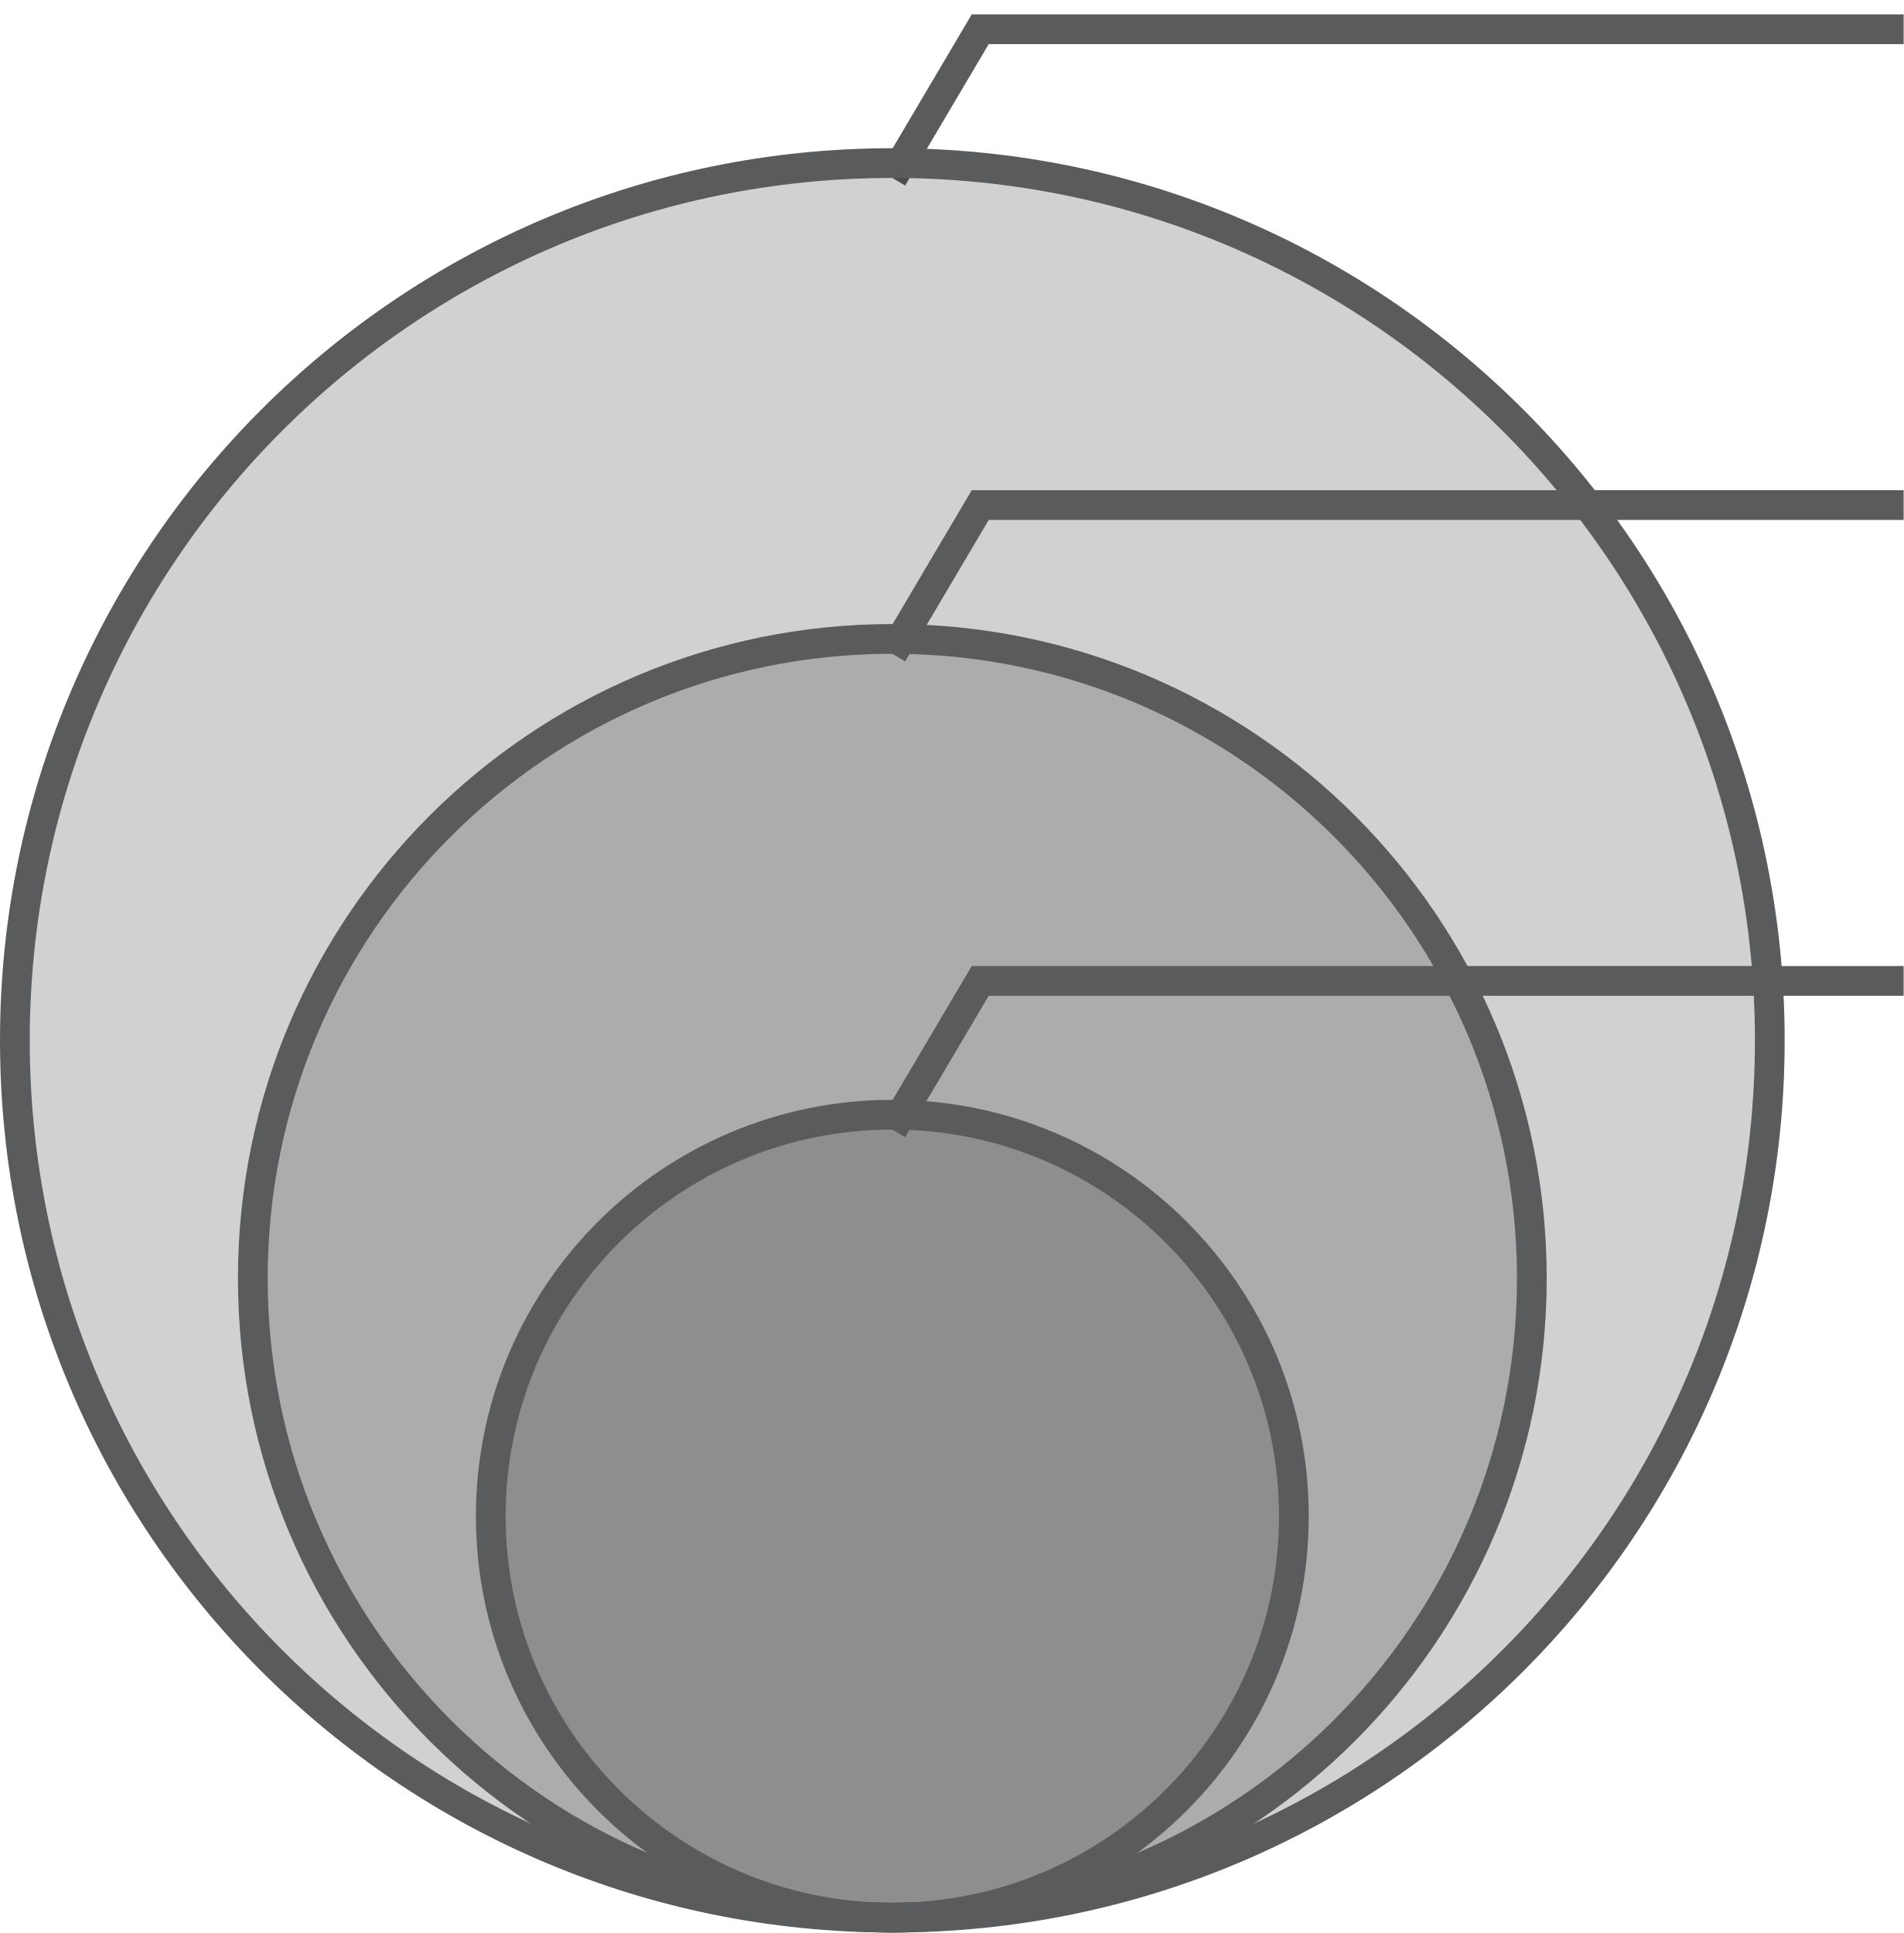
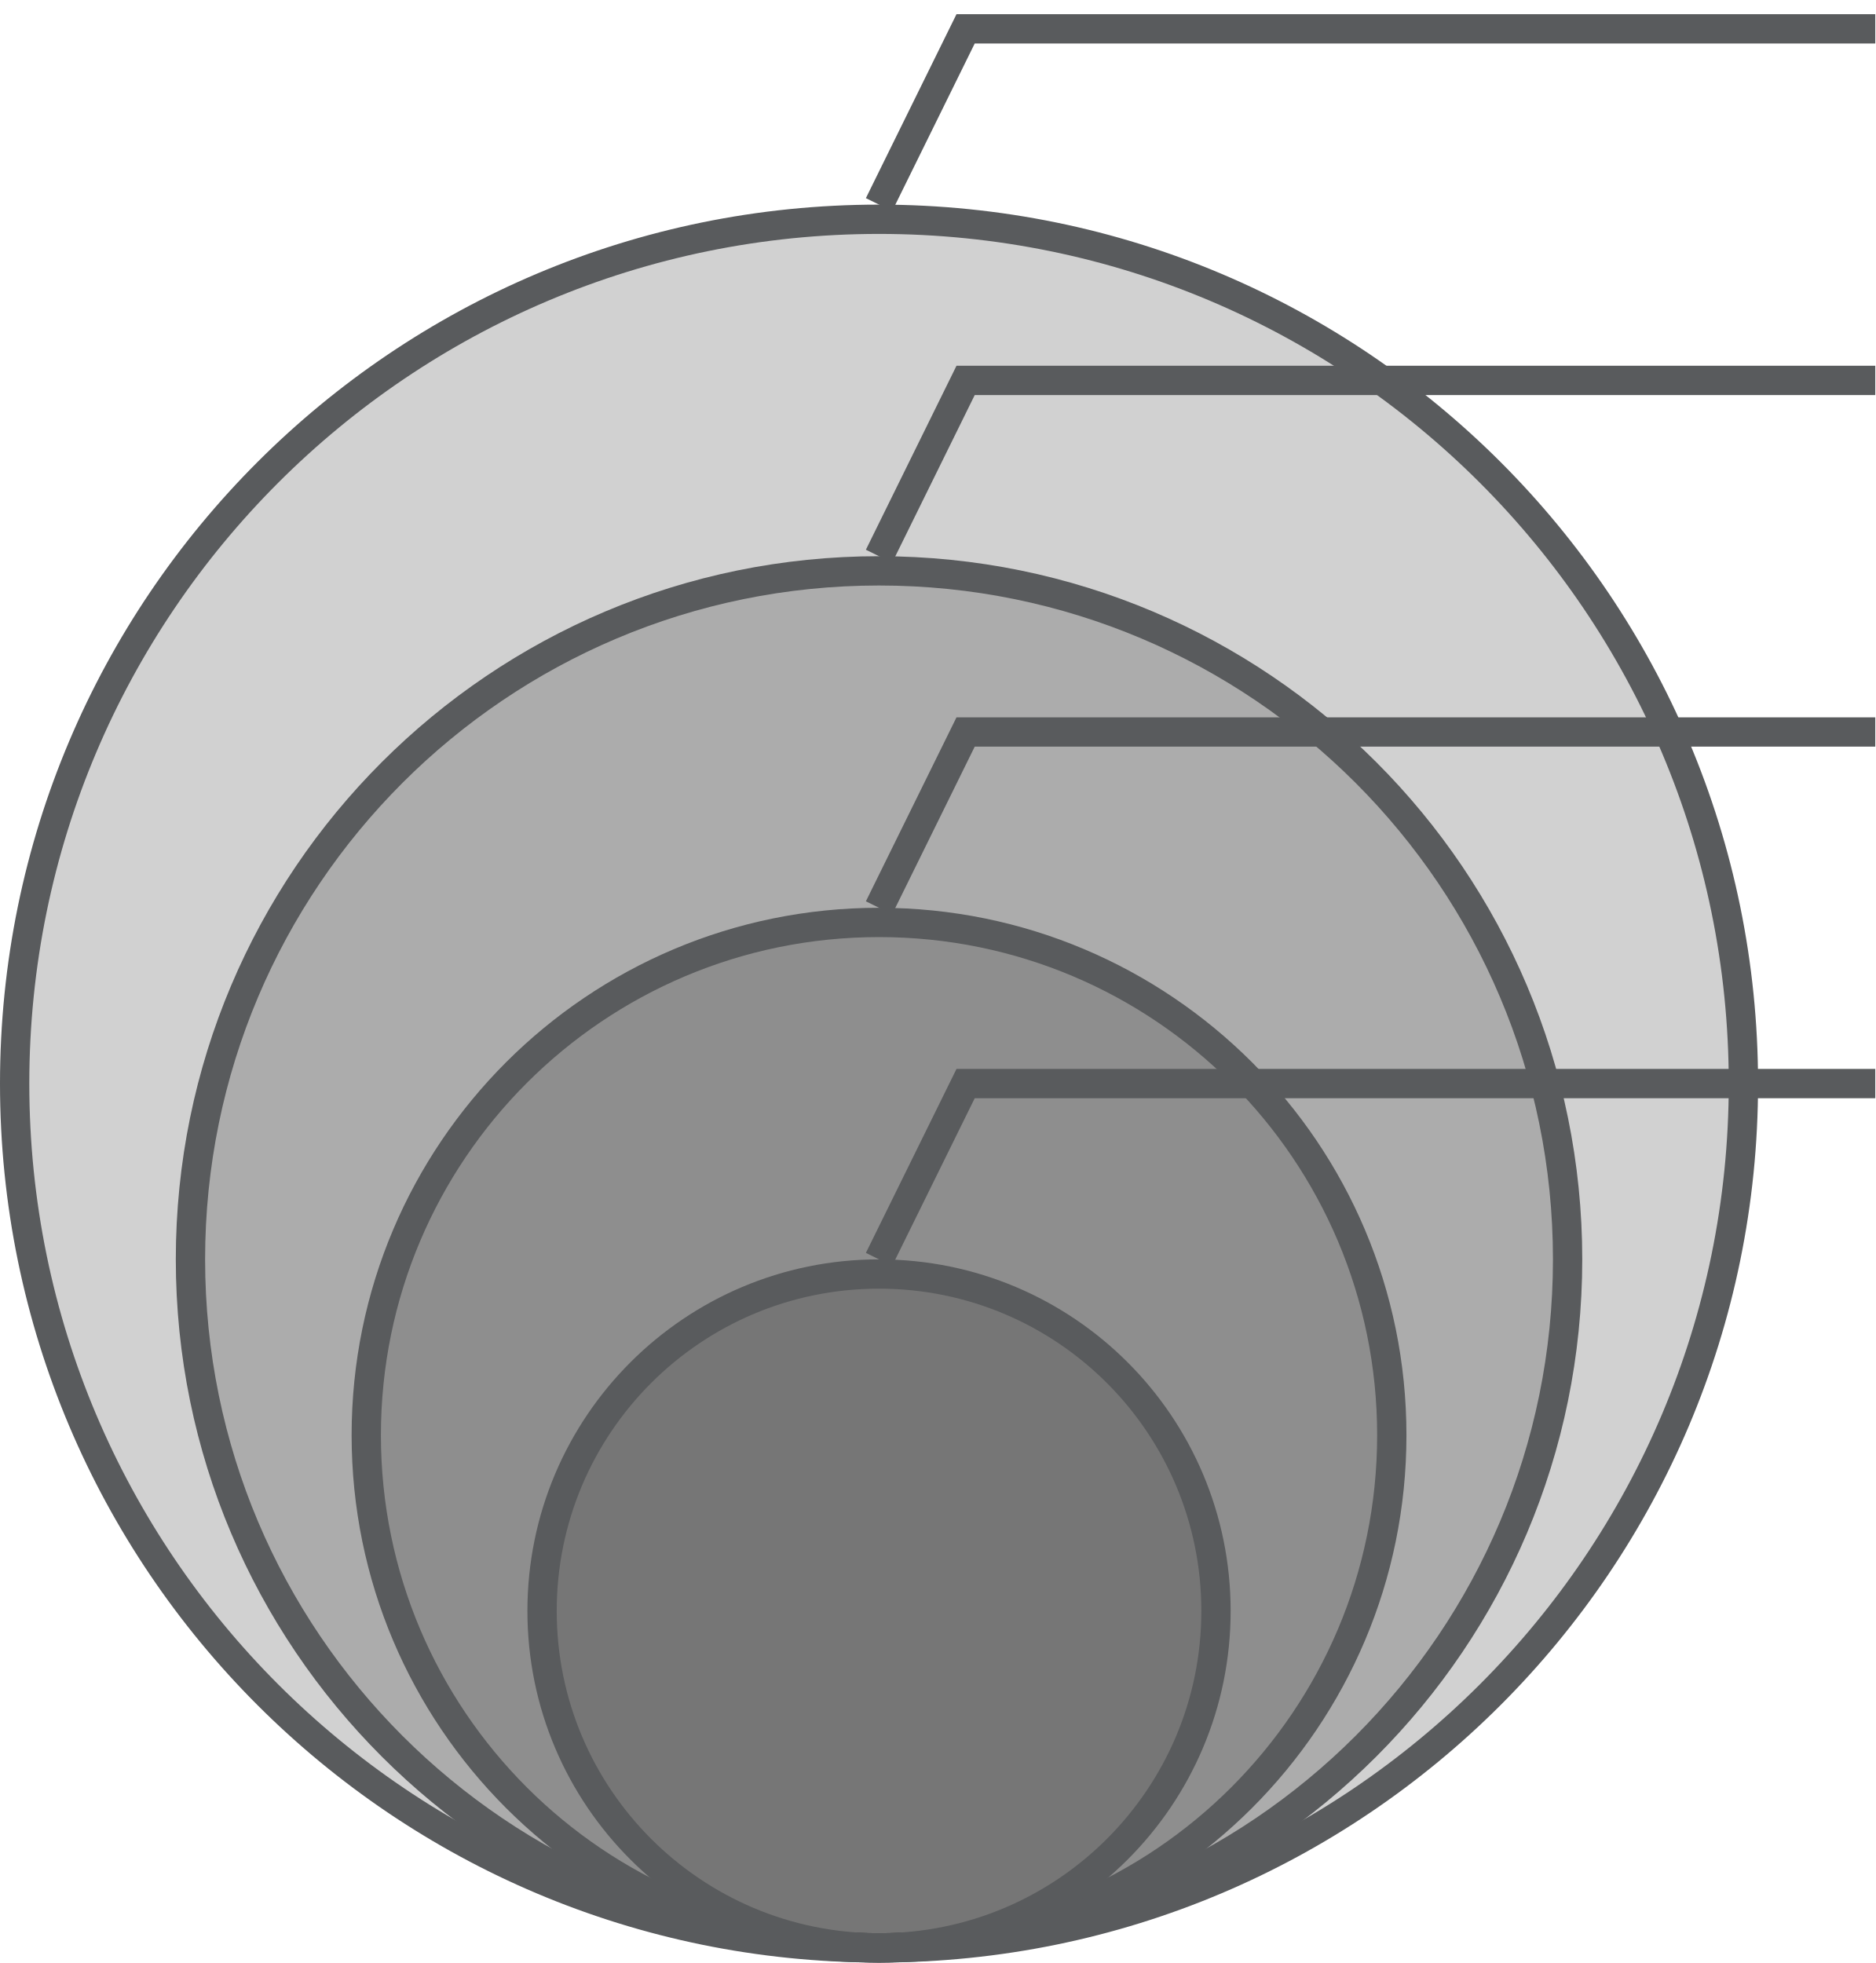
- <svg xmlns="http://www.w3.org/2000/svg" width="64" height="65" viewBox="0 0 64 65" fill="none">
-   <path d="M30 5.984L32.955 0.984H64" stroke="#595B5D" />
-   <circle cx="30" cy="34.984" r="29.5" fill="#191919" fill-opacity="0.199" stroke="#595B5D" />
-   <circle cx="30" cy="42.984" r="21.5" fill="#191919" fill-opacity="0.199" stroke="#595B5D" />
-   <circle cx="30" cy="50.984" r="13.5" fill="#191919" fill-opacity="0.199" stroke="#595B5D" />
-   <path d="M30 37.984L32.955 32.984H64" stroke="#595B5D" />
-   <path d="M30 21.984L32.955 16.984H64" stroke="#595B5D" />
+ <svg xmlns="http://www.w3.org/2000/svg" width="64" height="67" viewBox="0 0 64 67" fill="none">
+   <circle cx="30" cy="36.984" r="29.5" fill="#191919" fill-opacity="0.199" stroke="#595B5D" />
+   <path d="M30 18.984L32.955 12.984H64" stroke="#595B5D" />
+   <path d="M30 6.984L32.955 0.984H64" stroke="#595B5D" />
+   <circle cx="30" cy="42.984" r="23.5" fill="#191919" fill-opacity="0.199" stroke="#595B5D" />
+   <circle cx="30" cy="48.984" r="17.5" fill="#191919" fill-opacity="0.199" stroke="#595B5D" />
+   <circle cx="30" cy="54.984" r="11.5" fill="#191919" fill-opacity="0.199" stroke="#595B5D" />
+   <path d="M30 42.984L32.955 36.984H64" stroke="#595B5D" />
+   <path d="M30 30.984L32.955 24.984H64" stroke="#595B5D" />
</svg>
